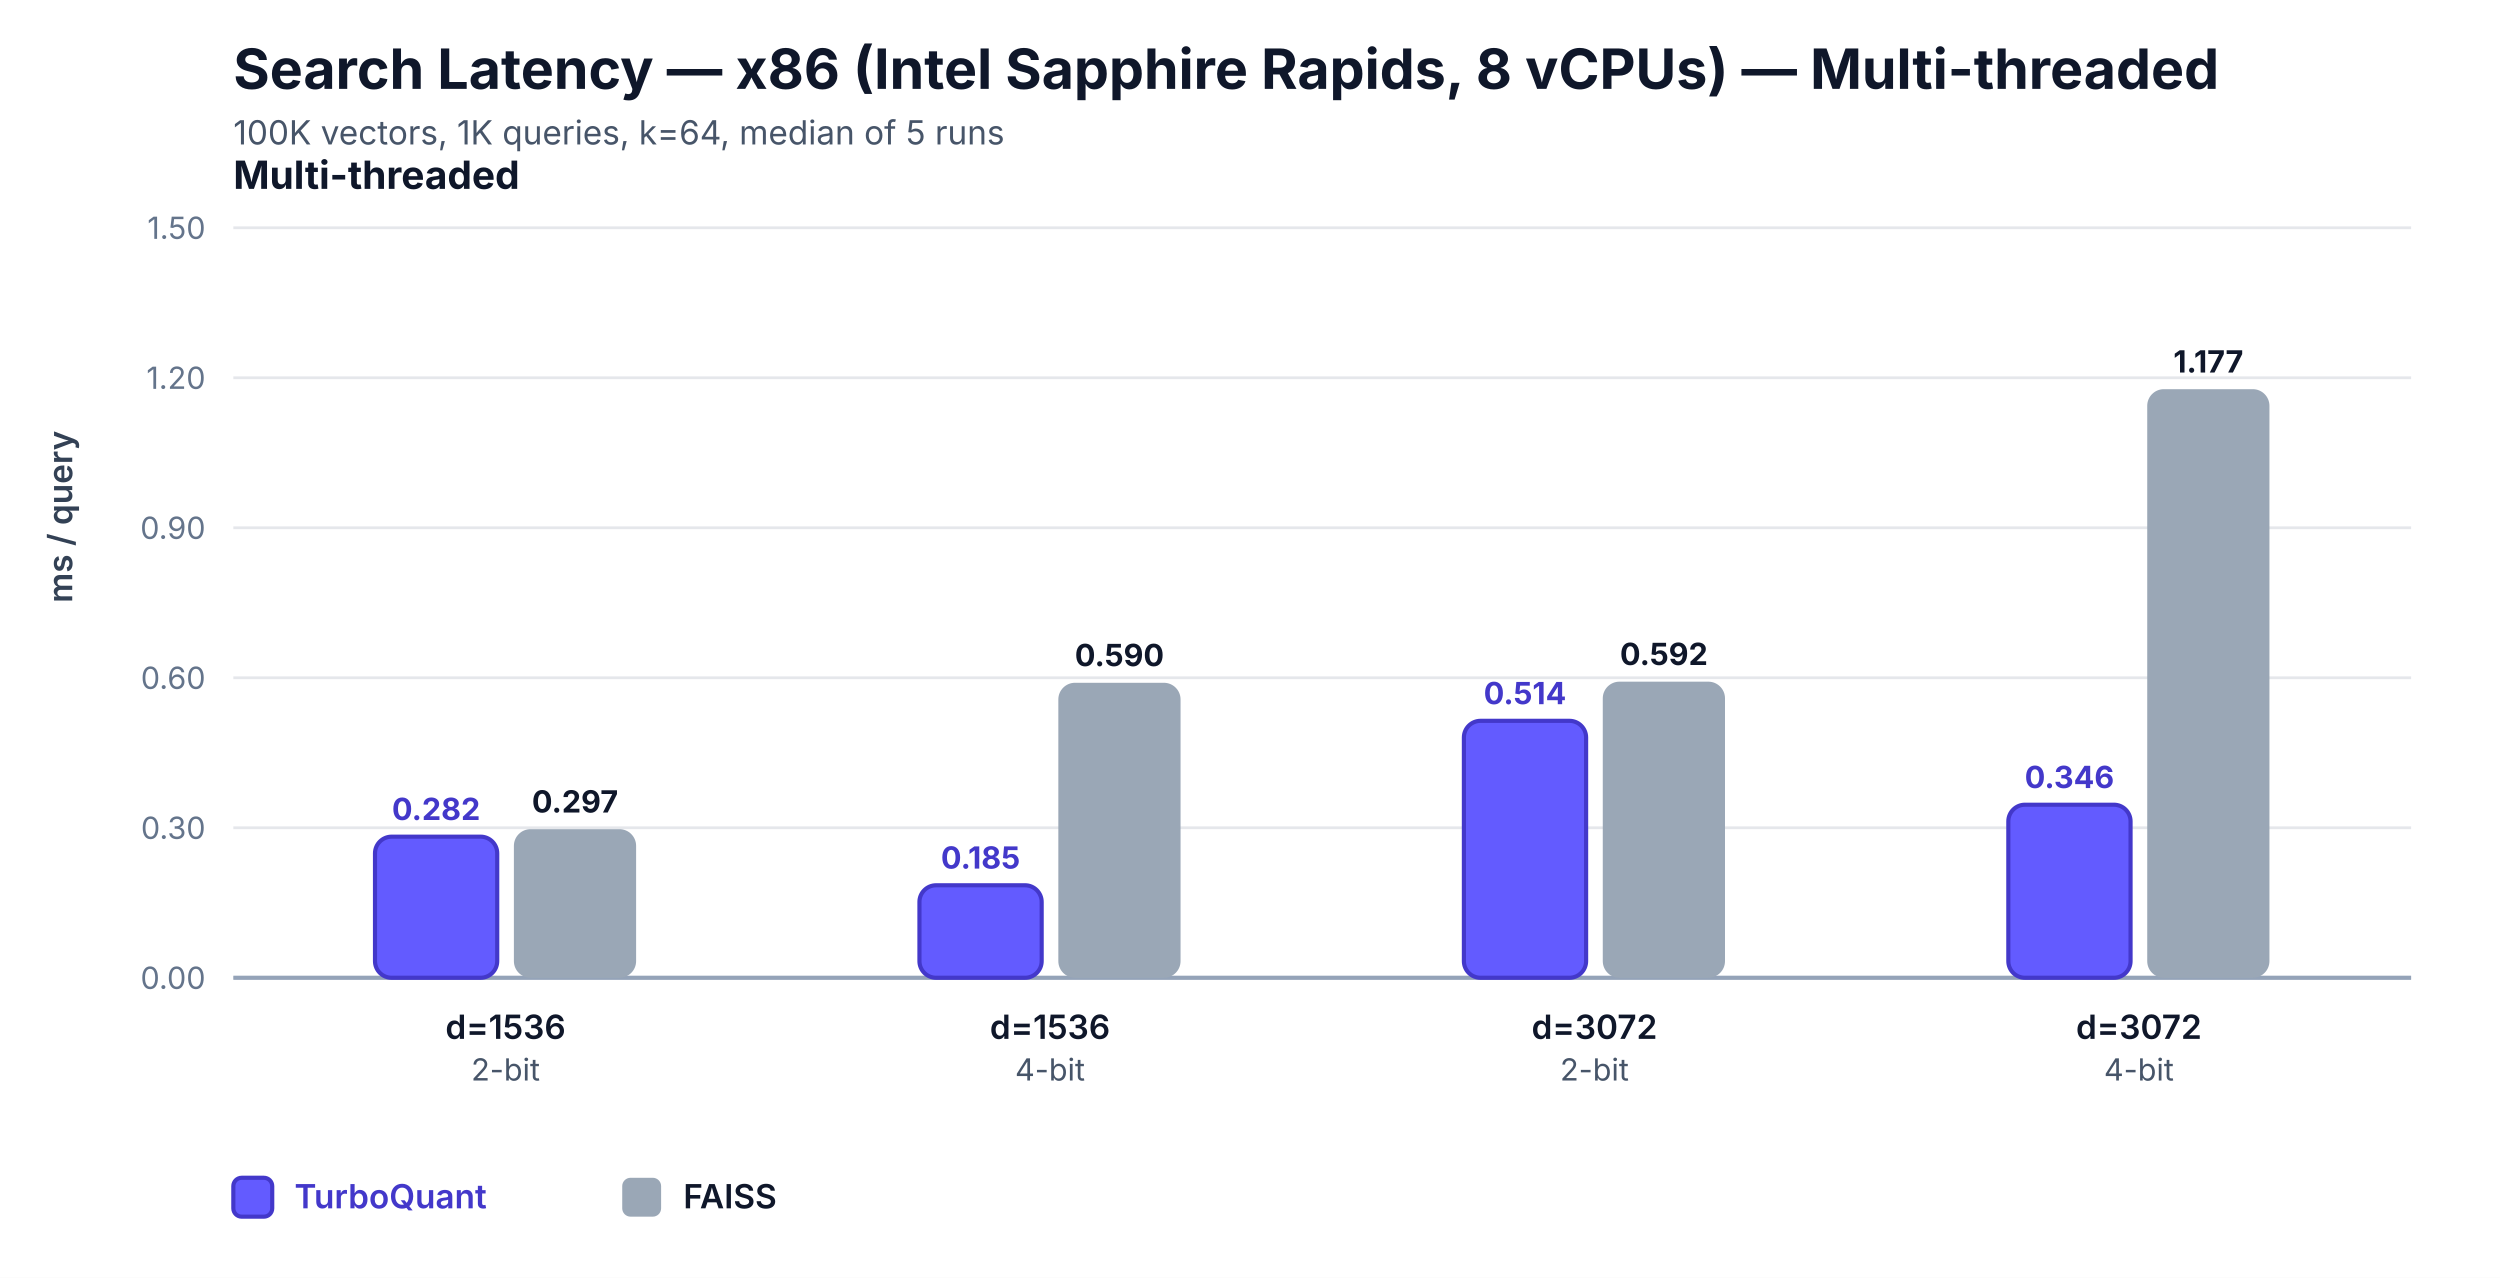
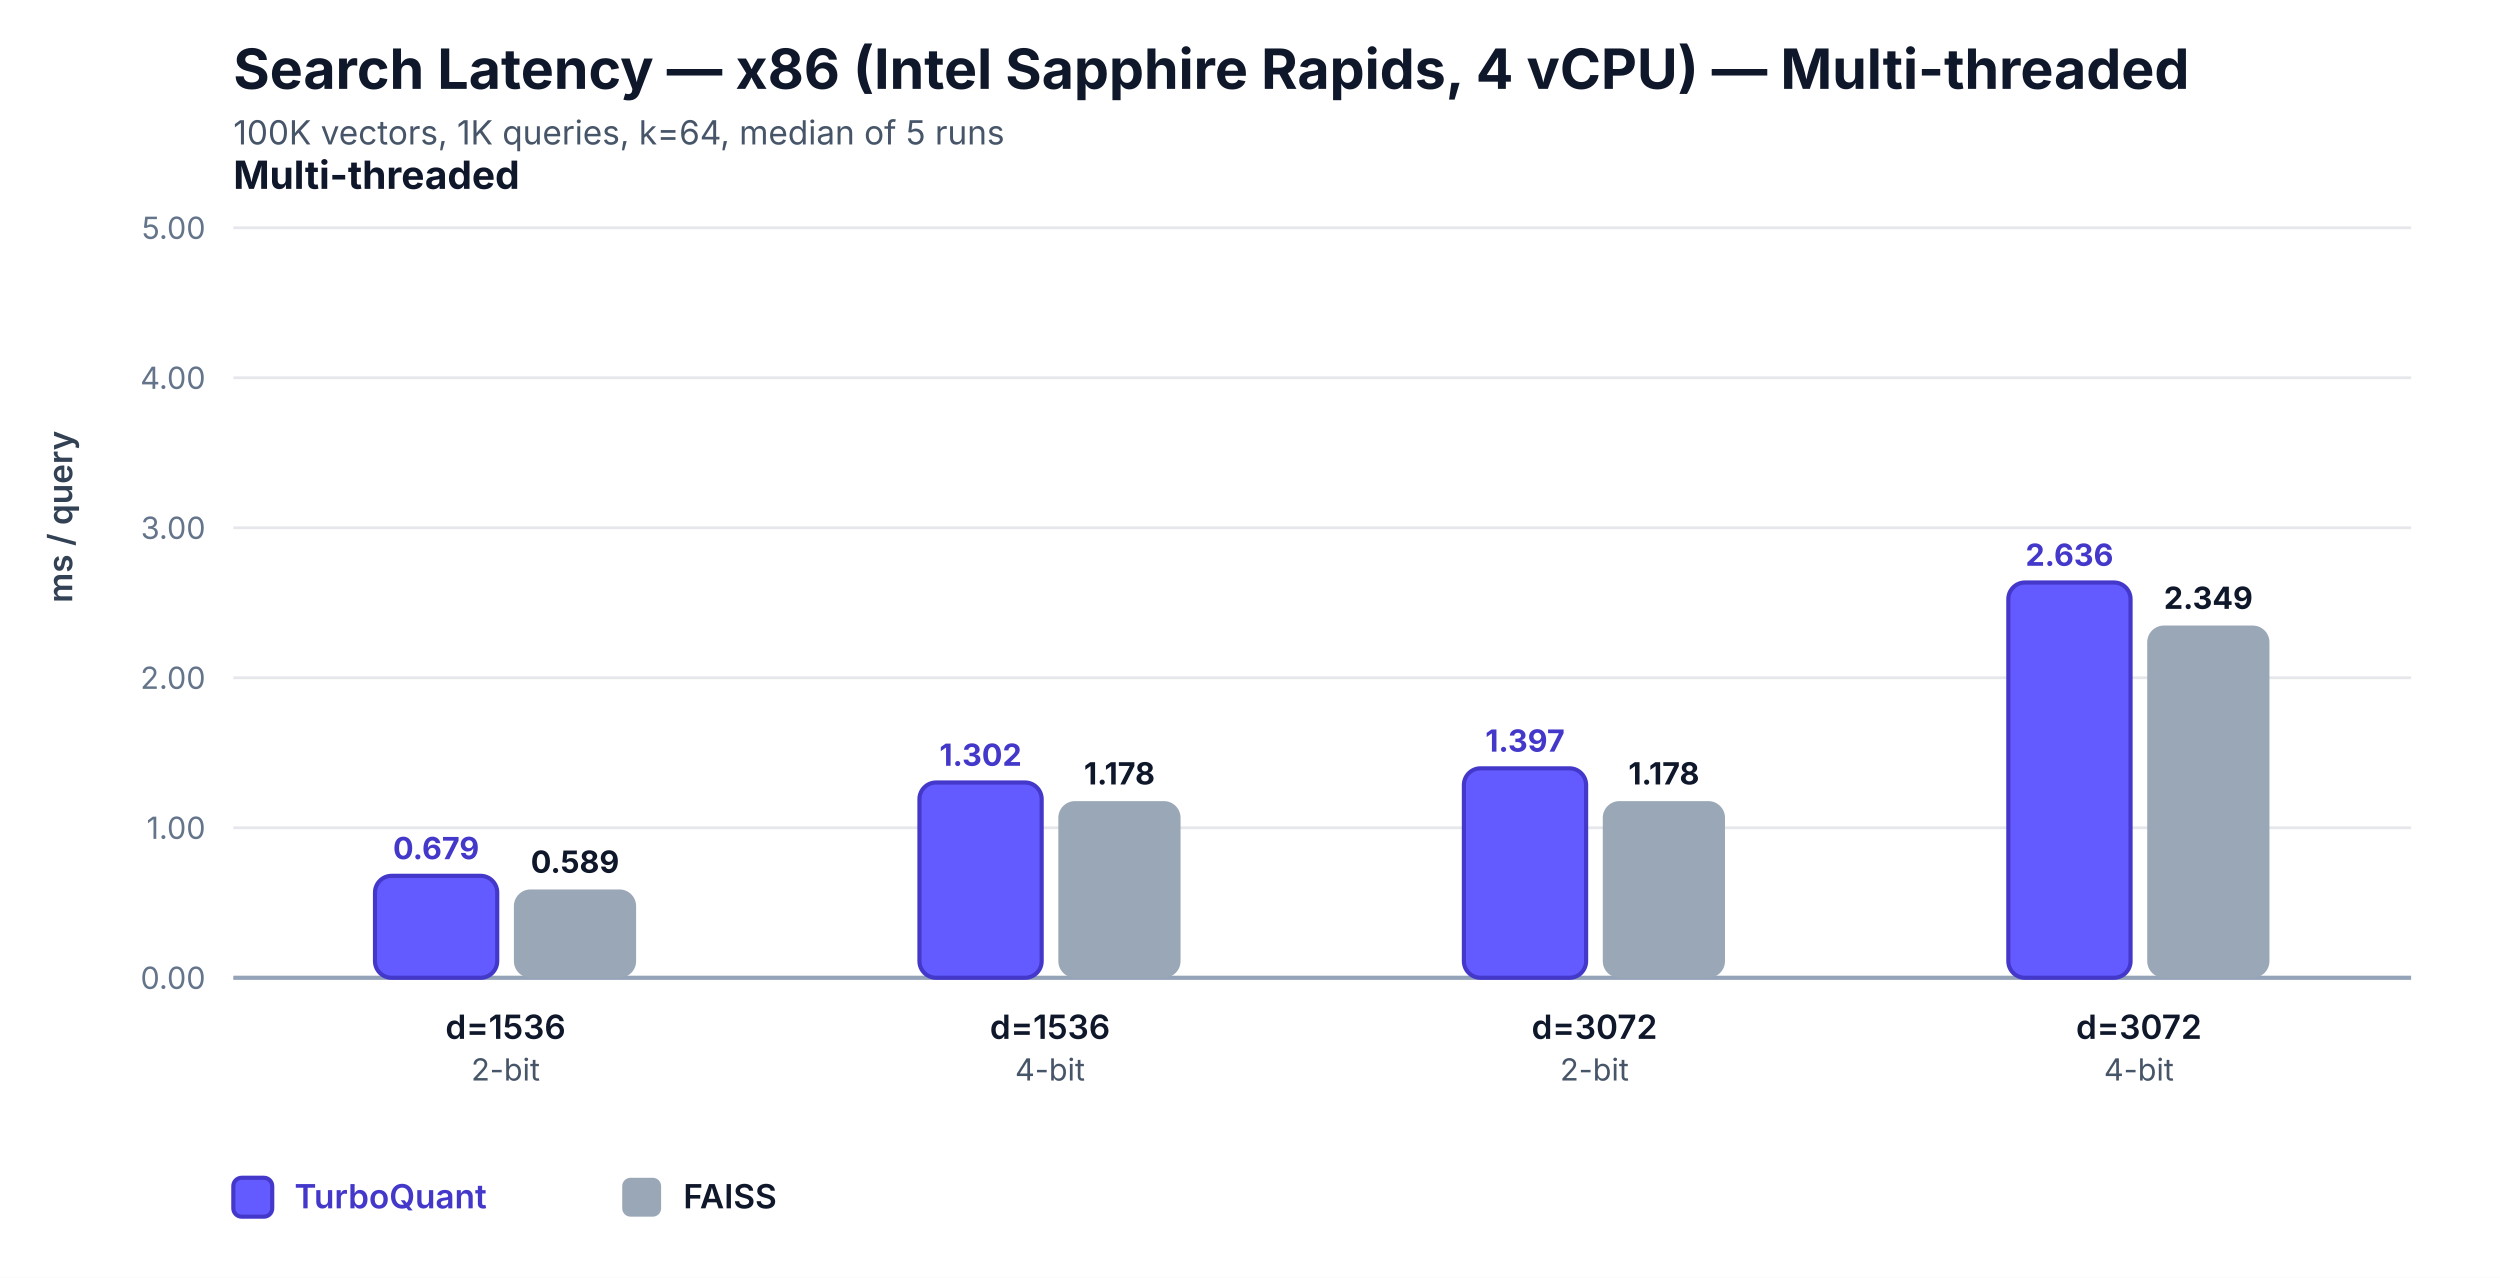
- <svg xmlns="http://www.w3.org/2000/svg" width="900" height="460" viewBox="0 0 900 460" role="img" aria-label="Search Latency — x86 (Intel Sapphire Rapids, 8 vCPUs) — Multi-threaded">
+ <svg xmlns="http://www.w3.org/2000/svg" width="900" height="460" viewBox="0 0 900 460" role="img" aria-label="Search Latency — x86 (Intel Sapphire Rapids, 4 vCPU) — Multi-threaded">
  <style>
  .title { font: 700 20px -apple-system, BlinkMacSystemFont, "Segoe UI", sans-serif; fill: #0f172a; }
  .subtitle { font: 400 12px -apple-system, BlinkMacSystemFont, "Segoe UI", sans-serif; fill: #475569; }
  .panel { font: 700 14px -apple-system, BlinkMacSystemFont, "Segoe UI", sans-serif; fill: #0f172a; }
  .label { font: 600 12px -apple-system, BlinkMacSystemFont, "Segoe UI", sans-serif; fill: #0f172a; }
  .secondary { font: 400 11px -apple-system, BlinkMacSystemFont, "Segoe UI", sans-serif; fill: #475569; }
  .tick { font: 400 11px -apple-system, BlinkMacSystemFont, "Segoe UI", sans-serif; fill: #64748b; }
  .value { font: 700 11px -apple-system, BlinkMacSystemFont, "Segoe UI", sans-serif; fill: #0f172a; }
  .value-accent { font: 700 11px -apple-system, BlinkMacSystemFont, "Segoe UI", sans-serif; fill: #4338ca; }
  .axis { font: 600 12px -apple-system, BlinkMacSystemFont, "Segoe UI", sans-serif; fill: #334155; }
  .legend { font: 600 12px -apple-system, BlinkMacSystemFont, "Segoe UI", sans-serif; fill: #0f172a; }
</style>
  <rect width="100%" height="100%" fill="#ffffff" />
-   <text x="84" y="32" class="title">Search Latency — x86 (Intel Sapphire Rapids, 8 vCPUs) — Multi-threaded</text>
+   <text x="84" y="32" class="title">Search Latency — x86 (Intel Sapphire Rapids, 4 vCPU) — Multi-threaded</text>
  <text x="84" y="52" class="subtitle">100K vectors, 1K queries, k=64, median of 5 runs</text>
  <line x1="84" y1="352.0" x2="868" y2="352.0" stroke="#e5e7eb" stroke-width="1" />
  <text x="74" y="356.0" text-anchor="end" class="tick">0.00</text>
  <line x1="84" y1="298.0" x2="868" y2="298.0" stroke="#e5e7eb" stroke-width="1" />
-   <text x="74" y="302.0" text-anchor="end" class="tick">0.30</text>
+   <text x="74" y="302.0" text-anchor="end" class="tick">1.00</text>
  <line x1="84" y1="244.0" x2="868" y2="244.0" stroke="#e5e7eb" stroke-width="1" />
-   <text x="74" y="248.0" text-anchor="end" class="tick">0.60</text>
+   <text x="74" y="248.0" text-anchor="end" class="tick">2.00</text>
  <line x1="84" y1="190.0" x2="868" y2="190.0" stroke="#e5e7eb" stroke-width="1" />
-   <text x="74" y="194.0" text-anchor="end" class="tick">0.90</text>
+   <text x="74" y="194.0" text-anchor="end" class="tick">3.00</text>
  <line x1="84" y1="136.0" x2="868" y2="136.0" stroke="#e5e7eb" stroke-width="1" />
-   <text x="74" y="140.0" text-anchor="end" class="tick">1.20</text>
+   <text x="74" y="140.0" text-anchor="end" class="tick">4.00</text>
  <line x1="84" y1="82.0" x2="868" y2="82.0" stroke="#e5e7eb" stroke-width="1" />
-   <text x="74" y="86.0" text-anchor="end" class="tick">1.50</text>
+   <text x="74" y="86.0" text-anchor="end" class="tick">5.00</text>
  <line x1="84" y1="352.0" x2="868" y2="352.0" stroke="#94a3b8" stroke-width="1.5" />
  <text x="84" y="68" class="panel">Multi-threaded</text>
-   <rect x="135.0" y="301.2" width="44" height="50.8" rx="6" fill="#635bff" stroke="#4338ca" stroke-width="1.5" />
-   <rect x="185.0" y="298.5" width="44" height="53.5" rx="6" fill="#9aa7b6" />
-   <text x="157.0" y="295.2" text-anchor="middle" class="value-accent">0.282</text>
-   <text x="207.0" y="292.5" text-anchor="middle" class="value">0.297</text>
+   <rect x="135.0" y="315.3" width="44" height="36.7" rx="6" fill="#635bff" stroke="#4338ca" stroke-width="1.5" />
+   <rect x="185.0" y="320.2" width="44" height="31.8" rx="6" fill="#9aa7b6" />
+   <text x="157.0" y="309.3" text-anchor="middle" class="value-accent">0.679</text>
+   <text x="207.0" y="314.2" text-anchor="middle" class="value">0.589</text>
  <text x="182.0" y="374" text-anchor="middle" class="label">d=1536</text>
  <text x="182.0" y="389" text-anchor="middle" class="secondary">2-bit</text>
-   <rect x="331.0" y="318.7" width="44" height="33.3" rx="6" fill="#635bff" stroke="#4338ca" stroke-width="1.5" />
-   <rect x="381.0" y="245.8" width="44" height="106.2" rx="6" fill="#9aa7b6" />
-   <text x="353.0" y="312.7" text-anchor="middle" class="value-accent">0.185</text>
-   <text x="403.0" y="239.8" text-anchor="middle" class="value">0.590</text>
+   <rect x="331.0" y="281.7" width="44" height="70.3" rx="6" fill="#635bff" stroke="#4338ca" stroke-width="1.5" />
+   <rect x="381.0" y="288.4" width="44" height="63.6" rx="6" fill="#9aa7b6" />
+   <text x="353.0" y="275.7" text-anchor="middle" class="value-accent">1.302</text>
+   <text x="403.0" y="282.4" text-anchor="middle" class="value">1.178</text>
  <text x="378.0" y="374" text-anchor="middle" class="label">d=1536</text>
  <text x="378.0" y="389" text-anchor="middle" class="secondary">4-bit</text>
-   <rect x="527.0" y="259.5" width="44" height="92.5" rx="6" fill="#635bff" stroke="#4338ca" stroke-width="1.5" />
-   <rect x="577.0" y="245.4" width="44" height="106.6" rx="6" fill="#9aa7b6" />
-   <text x="549.0" y="253.5" text-anchor="middle" class="value-accent">0.514</text>
-   <text x="599.0" y="239.4" text-anchor="middle" class="value">0.592</text>
+   <rect x="527.0" y="276.6" width="44" height="75.4" rx="6" fill="#635bff" stroke="#4338ca" stroke-width="1.5" />
+   <rect x="577.0" y="288.4" width="44" height="63.6" rx="6" fill="#9aa7b6" />
+   <text x="549.0" y="270.6" text-anchor="middle" class="value-accent">1.397</text>
+   <text x="599.0" y="282.4" text-anchor="middle" class="value">1.178</text>
  <text x="574.0" y="374" text-anchor="middle" class="label">d=3072</text>
  <text x="574.0" y="389" text-anchor="middle" class="secondary">2-bit</text>
-   <rect x="723.0" y="289.7" width="44" height="62.3" rx="6" fill="#635bff" stroke="#4338ca" stroke-width="1.5" />
-   <rect x="773.0" y="140.1" width="44" height="211.9" rx="6" fill="#9aa7b6" />
-   <text x="745.0" y="283.7" text-anchor="middle" class="value-accent">0.346</text>
-   <text x="795.0" y="134.1" text-anchor="middle" class="value">1.177</text>
+   <rect x="723.0" y="209.7" width="44" height="142.3" rx="6" fill="#635bff" stroke="#4338ca" stroke-width="1.5" />
+   <rect x="773.0" y="225.2" width="44" height="126.8" rx="6" fill="#9aa7b6" />
+   <text x="745.0" y="203.7" text-anchor="middle" class="value-accent">2.636</text>
+   <text x="795.0" y="219.2" text-anchor="middle" class="value">2.349</text>
  <text x="770.0" y="374" text-anchor="middle" class="label">d=3072</text>
  <text x="770.0" y="389" text-anchor="middle" class="secondary">4-bit</text>
  <text x="26" y="217.0" transform="rotate(-90, 26, 217.0)" class="axis">ms / query</text>
  <rect x="84" y="424" width="14" height="14" rx="3" fill="#635bff" stroke="#4338ca" stroke-width="1.5" />
  <text x="106" y="435" class="legend" style="fill: #4338ca;">TurboQuant</text>
  <rect x="224" y="424" width="14" height="14" rx="3" fill="#9aa7b6" />
  <text x="246" y="435" class="legend">FAISS</text>
</svg>
